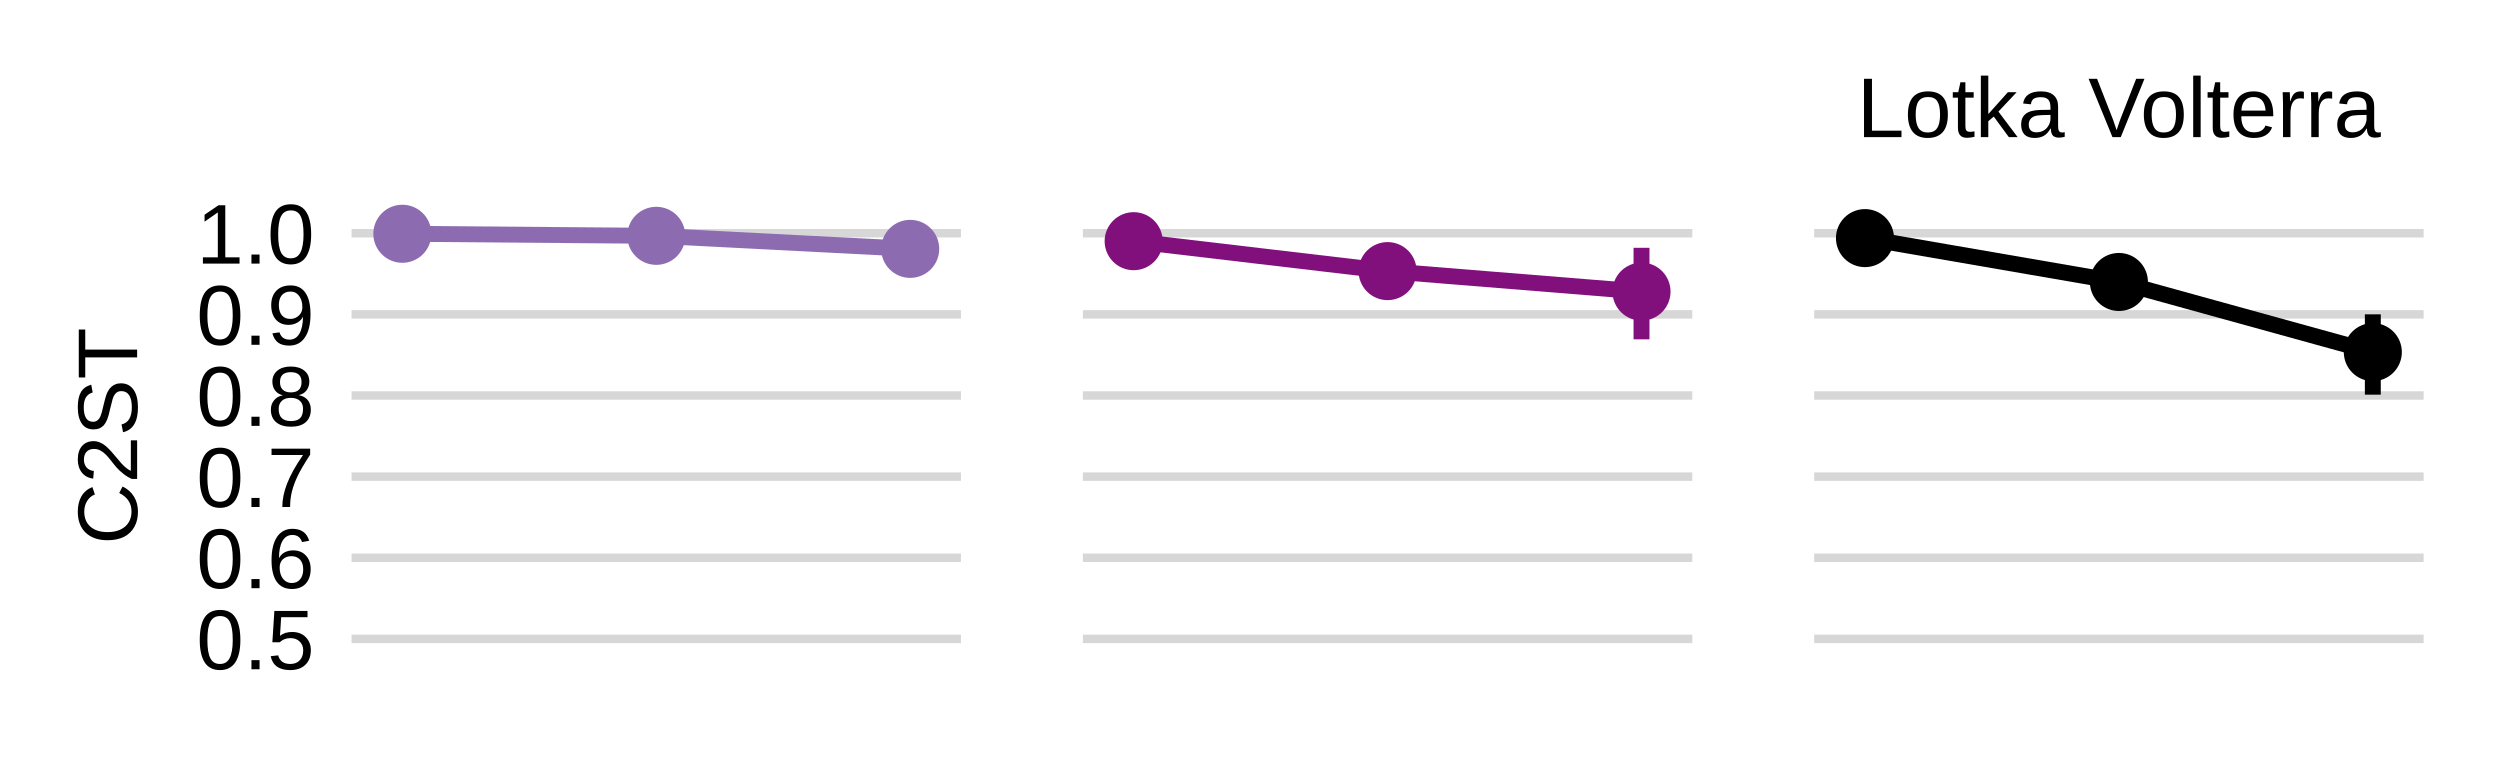
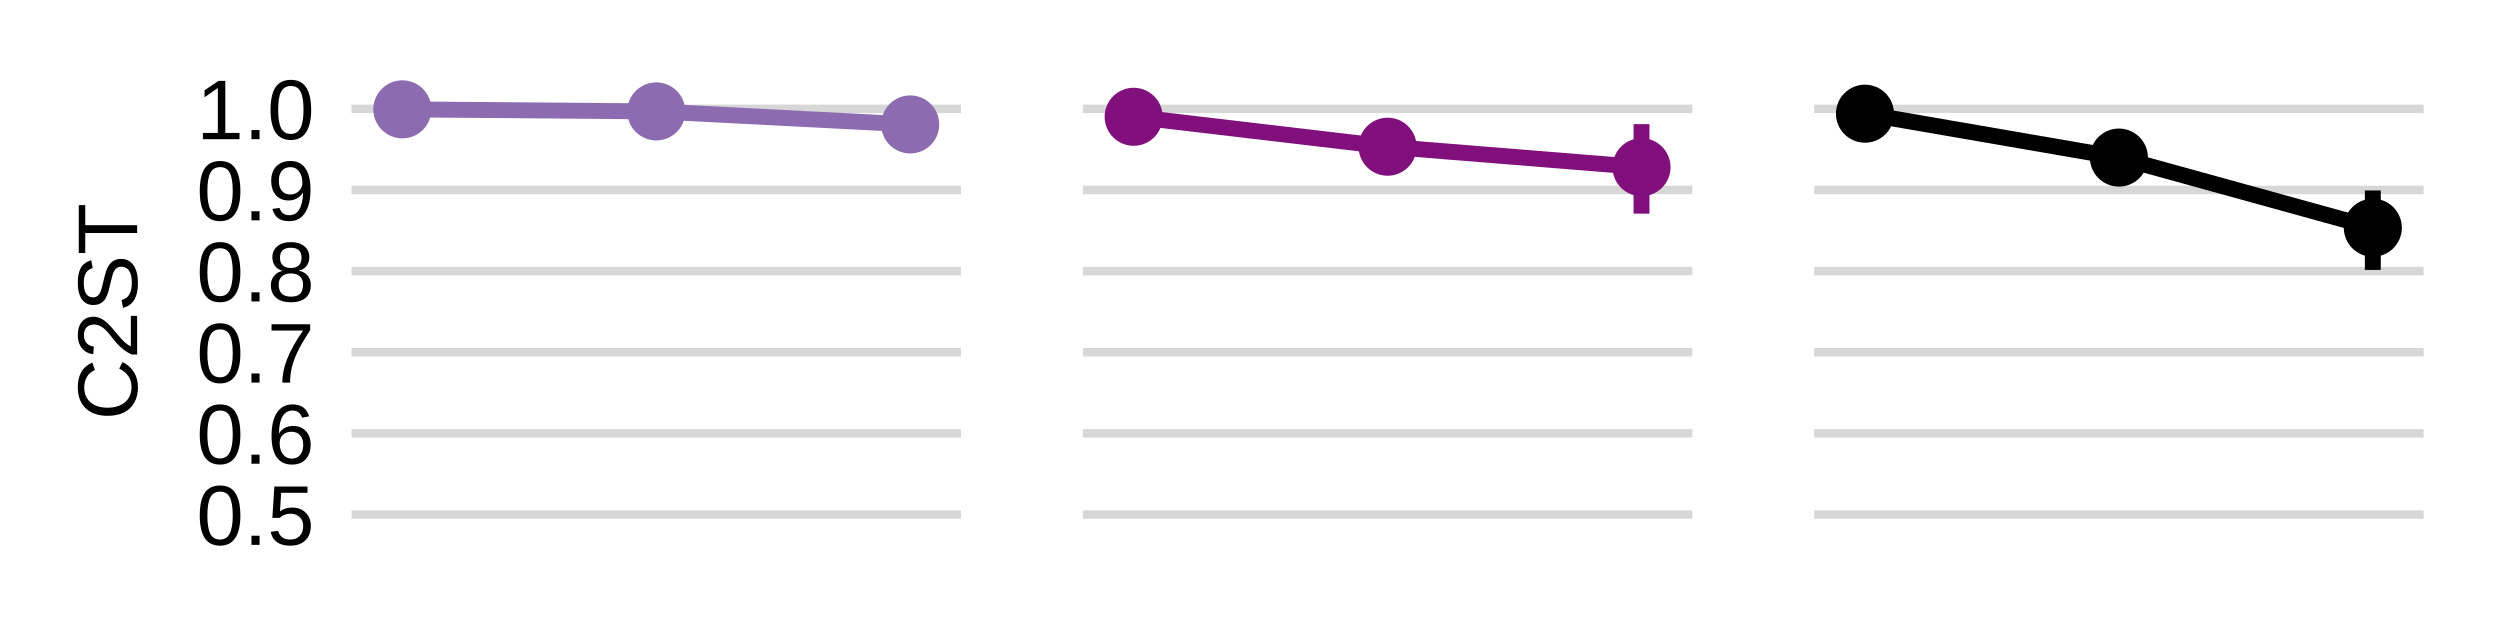
- <svg xmlns="http://www.w3.org/2000/svg" xmlns:xlink="http://www.w3.org/1999/xlink" width="235.636pt" height="71.873pt" viewBox="0 0 235.636 71.873" version="1.1">
+ <svg xmlns="http://www.w3.org/2000/svg" xmlns:xlink="http://www.w3.org/1999/xlink" width="235.636pt" height="60.146pt" viewBox="0 0 235.636 60.146" version="1.1">
  <defs>
    <style type="text/css">*{stroke-linejoin: round; stroke-linecap: butt}</style>
  </defs>
  <g id="figure_1">
    <g id="patch_1">
-       <path d="M 0 71.873  L 235.636 71.873  L 235.636 0  L 0 0  L 0 71.873  z " style="fill: none" />
+       <path d="M 0 60.146  L 235.636 60.146  L 235.636 -0  L 0 -0  L 0 60.146  z " style="fill: none" />
    </g>
    <g id="axes_1">
      <g id="patch_2">
-         <path d="M 33.136 63.278  L 90.577 63.278  L 90.577 18.926  L 33.136 18.926  L 33.136 63.278  z " style="fill: none" />
+         <path d="M 33.136 51.552  L 90.577 51.552  L 90.577 7.2  L 33.136 7.2  L 33.136 51.552  z " style="fill: none" />
      </g>
      <g id="matplotlib.axis_1">
        <g id="xtick_1">
          <g id="line2d_1" />
        </g>
        <g id="xtick_2">
          <g id="line2d_2" />
        </g>
        <g id="xtick_3">
          <g id="line2d_3" />
        </g>
      </g>
      <g id="matplotlib.axis_2">
        <g id="ytick_1">
          <g id="line2d_4">
-             <path d="M 33.136 60.219  L 90.577 60.219  " clip-path="url(#pbfb8b2a825)" style="fill: none; stroke: #b0b0b0; stroke-opacity: 0.5; stroke-width: 0.8; stroke-linecap: square" />
+             <path d="M 33.136 48.493  L 90.577 48.493  " clip-path="url(#p8d420f3cdb)" style="fill: none; stroke: #b0b0b0; stroke-opacity: 0.5; stroke-width: 0.8; stroke-linecap: square" />
          </g>
          <g id="line2d_5" />
          <g id="text_1">
-             <text style="font: 8px 'Arial'; text-anchor: end" x="29.636" y="63.083" transform="rotate(-0, 29.63625, 63.08262)">0.5</text>
+             <text style="font: 8px 'Arial'; text-anchor: end" x="29.636" y="51.356" transform="rotate(-0, 29.63625, 51.35637)">0.5</text>
          </g>
        </g>
        <g id="ytick_2">
          <g id="line2d_6">
-             <path d="M 33.136 52.573  L 90.577 52.573  " clip-path="url(#pbfb8b2a825)" style="fill: none; stroke: #b0b0b0; stroke-opacity: 0.5; stroke-width: 0.8; stroke-linecap: square" />
+             <path d="M 33.136 40.846  L 90.577 40.846  " clip-path="url(#p8d420f3cdb)" style="fill: none; stroke: #b0b0b0; stroke-opacity: 0.5; stroke-width: 0.8; stroke-linecap: square" />
          </g>
          <g id="line2d_7" />
          <g id="text_2">
-             <text style="font: 8px 'Arial'; text-anchor: end" x="29.636" y="55.436" transform="rotate(-0, 29.63625, 55.43572)">0.6</text>
+             <text style="font: 8px 'Arial'; text-anchor: end" x="29.636" y="43.709" transform="rotate(-0, 29.63625, 43.70947)">0.6</text>
          </g>
        </g>
        <g id="ytick_3">
          <g id="line2d_8">
-             <path d="M 33.136 44.926  L 90.577 44.926  " clip-path="url(#pbfb8b2a825)" style="fill: none; stroke: #b0b0b0; stroke-opacity: 0.5; stroke-width: 0.8; stroke-linecap: square" />
+             <path d="M 33.136 33.199  L 90.577 33.199  " clip-path="url(#p8d420f3cdb)" style="fill: none; stroke: #b0b0b0; stroke-opacity: 0.5; stroke-width: 0.8; stroke-linecap: square" />
          </g>
          <g id="line2d_9" />
          <g id="text_3">
-             <text style="font: 8px 'Arial'; text-anchor: end" x="29.636" y="47.789" transform="rotate(-0, 29.63625, 47.78882)">0.7</text>
+             <text style="font: 8px 'Arial'; text-anchor: end" x="29.636" y="36.063" transform="rotate(-0, 29.63625, 36.06257)">0.7</text>
          </g>
        </g>
        <g id="ytick_4">
          <g id="line2d_10">
-             <path d="M 33.136 37.279  L 90.577 37.279  " clip-path="url(#pbfb8b2a825)" style="fill: none; stroke: #b0b0b0; stroke-opacity: 0.5; stroke-width: 0.8; stroke-linecap: square" />
+             <path d="M 33.136 25.553  L 90.577 25.553  " clip-path="url(#p8d420f3cdb)" style="fill: none; stroke: #b0b0b0; stroke-opacity: 0.5; stroke-width: 0.8; stroke-linecap: square" />
          </g>
          <g id="line2d_11" />
          <g id="text_4">
-             <text style="font: 8px 'Arial'; text-anchor: end" x="29.636" y="40.142" transform="rotate(-0, 29.63625, 40.14193)">0.8</text>
+             <text style="font: 8px 'Arial'; text-anchor: end" x="29.636" y="28.416" transform="rotate(-0, 29.63625, 28.41568)">0.8</text>
          </g>
        </g>
        <g id="ytick_5">
          <g id="line2d_12">
-             <path d="M 33.136 29.632  L 90.577 29.632  " clip-path="url(#pbfb8b2a825)" style="fill: none; stroke: #b0b0b0; stroke-opacity: 0.5; stroke-width: 0.8; stroke-linecap: square" />
+             <path d="M 33.136 17.906  L 90.577 17.906  " clip-path="url(#p8d420f3cdb)" style="fill: none; stroke: #b0b0b0; stroke-opacity: 0.5; stroke-width: 0.8; stroke-linecap: square" />
          </g>
          <g id="line2d_13" />
          <g id="text_5">
-             <text style="font: 8px 'Arial'; text-anchor: end" x="29.636" y="32.495" transform="rotate(-0, 29.63625, 32.49503)">0.9</text>
+             <text style="font: 8px 'Arial'; text-anchor: end" x="29.636" y="20.769" transform="rotate(-0, 29.63625, 20.76878)">0.9</text>
          </g>
        </g>
        <g id="ytick_6">
          <g id="line2d_14">
-             <path d="M 33.136 21.985  L 90.577 21.985  " clip-path="url(#pbfb8b2a825)" style="fill: none; stroke: #b0b0b0; stroke-opacity: 0.5; stroke-width: 0.8; stroke-linecap: square" />
+             <path d="M 33.136 10.259  L 90.577 10.259  " clip-path="url(#p8d420f3cdb)" style="fill: none; stroke: #b0b0b0; stroke-opacity: 0.5; stroke-width: 0.8; stroke-linecap: square" />
          </g>
          <g id="line2d_15" />
          <g id="text_6">
-             <text style="font: 8px 'Arial'; text-anchor: end" x="29.636" y="24.848" transform="rotate(-0, 29.63625, 24.84813)">1.0</text>
+             <text style="font: 8px 'Arial'; text-anchor: end" x="29.636" y="13.122" transform="rotate(-0, 29.63625, 13.12188)">1.0</text>
          </g>
        </g>
        <g id="text_7">
-           <text style="font: 8px 'Arial'; text-anchor: middle" x="12.926" y="41.102" transform="rotate(-90, 12.92625, 41.10225)">C2ST</text>
+           <text style="font: 8px 'Arial'; text-anchor: middle" x="12.926" y="29.376" transform="rotate(-90, 12.92625, 29.376)">C2ST</text>
        </g>
      </g>
      <g id="PathCollection_1">
        <defs>
-           <path id="m06df79902f" d="M 0 2.236  C 0.593 2.236 1.162 2 1.581 1.581  C 2 1.162 2.236 0.593 2.236 0  C 2.236 -0.593 2 -1.162 1.581 -1.581  C 1.162 -2 0.593 -2.236 0 -2.236  C -0.593 -2.236 -1.162 -2 -1.581 -1.581  C -2 -1.162 -2.236 -0.593 -2.236 0  C -2.236 0.593 -2 1.162 -1.581 1.581  C -1.162 2 -0.593 2.236 0 2.236  z " style="stroke: #8c6bb1" />
+           <path id="mac4fac6242" d="M 0 2.236  C 0.593 2.236 1.162 2 1.581 1.581  C 2 1.162 2.236 0.593 2.236 0  C 2.236 -0.593 2 -1.162 1.581 -1.581  C 1.162 -2 0.593 -2.236 0 -2.236  C -0.593 -2.236 -1.162 -2 -1.581 -1.581  C -2 -1.162 -2.236 -0.593 -2.236 0  C -2.236 0.593 -2 1.162 -1.581 1.581  C -1.162 2 -0.593 2.236 0 2.236  z " style="stroke: #8c6bb1" />
        </defs>
-         <g clip-path="url(#pbfb8b2a825)">
-           <use xlink:href="#m06df79902f" x="37.923" y="22.034" style="fill: #8c6bb1; stroke: #8c6bb1" />
-           <use xlink:href="#m06df79902f" x="61.857" y="22.228" style="fill: #8c6bb1; stroke: #8c6bb1" />
-           <use xlink:href="#m06df79902f" x="85.791" y="23.457" style="fill: #8c6bb1; stroke: #8c6bb1" />
+         <g clip-path="url(#p8d420f3cdb)">
+           <use xlink:href="#mac4fac6242" x="37.923" y="10.307" style="fill: #8c6bb1; stroke: #8c6bb1" />
+           <use xlink:href="#mac4fac6242" x="61.857" y="10.502" style="fill: #8c6bb1; stroke: #8c6bb1" />
+           <use xlink:href="#mac4fac6242" x="85.791" y="11.73" style="fill: #8c6bb1; stroke: #8c6bb1" />
        </g>
      </g>
      <g id="line2d_16">
-         <path d="M 37.923 22.034  L 61.857 22.228  L 85.791 23.457  " clip-path="url(#pbfb8b2a825)" style="fill: none; stroke: #8c6bb1; stroke-width: 1.5; stroke-linecap: square" />
+         <path d="M 37.923 10.307  L 61.857 10.502  L 85.791 11.73  " clip-path="url(#p8d420f3cdb)" style="fill: none; stroke: #8c6bb1; stroke-width: 1.5; stroke-linecap: square" />
      </g>
      <g id="line2d_17">
-         <path d="M 37.923 22.07  L 37.923 22.01  " clip-path="url(#pbfb8b2a825)" style="fill: none; stroke: #8c6bb1; stroke-width: 1.5; stroke-linecap: square" />
+         <path d="M 37.923 10.343  L 37.923 10.284  " clip-path="url(#p8d420f3cdb)" style="fill: none; stroke: #8c6bb1; stroke-width: 1.5; stroke-linecap: square" />
      </g>
      <g id="line2d_18">
-         <path d="M 61.857 22.356  L 61.857 22.112  " clip-path="url(#pbfb8b2a825)" style="fill: none; stroke: #8c6bb1; stroke-width: 1.5; stroke-linecap: square" />
+         <path d="M 61.857 10.627  L 61.857 10.383  " clip-path="url(#p8d420f3cdb)" style="fill: none; stroke: #8c6bb1; stroke-width: 1.5; stroke-linecap: square" />
      </g>
      <g id="line2d_19">
-         <path d="M 85.791 24.135  L 85.791 22.822  " clip-path="url(#pbfb8b2a825)" style="fill: none; stroke: #8c6bb1; stroke-width: 1.5; stroke-linecap: square" />
+         <path d="M 85.791 12.434  L 85.791 11.093  " clip-path="url(#p8d420f3cdb)" style="fill: none; stroke: #8c6bb1; stroke-width: 1.5; stroke-linecap: square" />
      </g>
    </g>
    <g id="axes_2">
      <g id="patch_3">
-         <path d="M 102.066 63.278  L 159.507 63.278  L 159.507 18.926  L 102.066 18.926  L 102.066 63.278  z " style="fill: none" />
+         <path d="M 102.066 51.552  L 159.507 51.552  L 159.507 7.2  L 102.066 7.2  L 102.066 51.552  z " style="fill: none" />
      </g>
      <g id="matplotlib.axis_3">
        <g id="xtick_4">
          <g id="line2d_20" />
        </g>
        <g id="xtick_5">
          <g id="line2d_21" />
        </g>
        <g id="xtick_6">
          <g id="line2d_22" />
        </g>
      </g>
      <g id="matplotlib.axis_4">
        <g id="ytick_7">
          <g id="line2d_23">
-             <path d="M 102.066 60.219  L 159.507 60.219  " clip-path="url(#p2da3c19ccd)" style="fill: none; stroke: #b0b0b0; stroke-opacity: 0.5; stroke-width: 0.8; stroke-linecap: square" />
+             <path d="M 102.066 48.493  L 159.507 48.493  " clip-path="url(#p5d4350155c)" style="fill: none; stroke: #b0b0b0; stroke-opacity: 0.5; stroke-width: 0.8; stroke-linecap: square" />
          </g>
          <g id="line2d_24" />
        </g>
        <g id="ytick_8">
          <g id="line2d_25">
-             <path d="M 102.066 52.573  L 159.507 52.573  " clip-path="url(#p2da3c19ccd)" style="fill: none; stroke: #b0b0b0; stroke-opacity: 0.5; stroke-width: 0.8; stroke-linecap: square" />
+             <path d="M 102.066 40.846  L 159.507 40.846  " clip-path="url(#p5d4350155c)" style="fill: none; stroke: #b0b0b0; stroke-opacity: 0.5; stroke-width: 0.8; stroke-linecap: square" />
          </g>
          <g id="line2d_26" />
        </g>
        <g id="ytick_9">
          <g id="line2d_27">
-             <path d="M 102.066 44.926  L 159.507 44.926  " clip-path="url(#p2da3c19ccd)" style="fill: none; stroke: #b0b0b0; stroke-opacity: 0.5; stroke-width: 0.8; stroke-linecap: square" />
+             <path d="M 102.066 33.199  L 159.507 33.199  " clip-path="url(#p5d4350155c)" style="fill: none; stroke: #b0b0b0; stroke-opacity: 0.5; stroke-width: 0.8; stroke-linecap: square" />
          </g>
          <g id="line2d_28" />
        </g>
        <g id="ytick_10">
          <g id="line2d_29">
-             <path d="M 102.066 37.279  L 159.507 37.279  " clip-path="url(#p2da3c19ccd)" style="fill: none; stroke: #b0b0b0; stroke-opacity: 0.5; stroke-width: 0.8; stroke-linecap: square" />
+             <path d="M 102.066 25.553  L 159.507 25.553  " clip-path="url(#p5d4350155c)" style="fill: none; stroke: #b0b0b0; stroke-opacity: 0.5; stroke-width: 0.8; stroke-linecap: square" />
          </g>
          <g id="line2d_30" />
        </g>
        <g id="ytick_11">
          <g id="line2d_31">
-             <path d="M 102.066 29.632  L 159.507 29.632  " clip-path="url(#p2da3c19ccd)" style="fill: none; stroke: #b0b0b0; stroke-opacity: 0.5; stroke-width: 0.8; stroke-linecap: square" />
+             <path d="M 102.066 17.906  L 159.507 17.906  " clip-path="url(#p5d4350155c)" style="fill: none; stroke: #b0b0b0; stroke-opacity: 0.5; stroke-width: 0.8; stroke-linecap: square" />
          </g>
          <g id="line2d_32" />
        </g>
        <g id="ytick_12">
          <g id="line2d_33">
-             <path d="M 102.066 21.985  L 159.507 21.985  " clip-path="url(#p2da3c19ccd)" style="fill: none; stroke: #b0b0b0; stroke-opacity: 0.5; stroke-width: 0.8; stroke-linecap: square" />
+             <path d="M 102.066 10.259  L 159.507 10.259  " clip-path="url(#p5d4350155c)" style="fill: none; stroke: #b0b0b0; stroke-opacity: 0.5; stroke-width: 0.8; stroke-linecap: square" />
          </g>
          <g id="line2d_34" />
        </g>
      </g>
      <g id="PathCollection_2">
        <defs>
-           <path id="m83ca956886" d="M 0 2.236  C 0.593 2.236 1.162 2 1.581 1.581  C 2 1.162 2.236 0.593 2.236 0  C 2.236 -0.593 2 -1.162 1.581 -1.581  C 1.162 -2 0.593 -2.236 0 -2.236  C -0.593 -2.236 -1.162 -2 -1.581 -1.581  C -2 -1.162 -2.236 -0.593 -2.236 0  C -2.236 0.593 -2 1.162 -1.581 1.581  C -1.162 2 -0.593 2.236 0 2.236  z " style="stroke: #810f7c" />
+           <path id="mc158d9a7ab" d="M 0 2.236  C 0.593 2.236 1.162 2 1.581 1.581  C 2 1.162 2.236 0.593 2.236 0  C 2.236 -0.593 2 -1.162 1.581 -1.581  C 1.162 -2 0.593 -2.236 0 -2.236  C -0.593 -2.236 -1.162 -2 -1.581 -1.581  C -2 -1.162 -2.236 -0.593 -2.236 0  C -2.236 0.593 -2 1.162 -1.581 1.581  C -1.162 2 -0.593 2.236 0 2.236  z " style="stroke: #810f7c" />
        </defs>
-         <g clip-path="url(#p2da3c19ccd)">
-           <use xlink:href="#m83ca956886" x="106.852" y="22.733" style="fill: #810f7c; stroke: #810f7c" />
-           <use xlink:href="#m83ca956886" x="130.786" y="25.554" style="fill: #810f7c; stroke: #810f7c" />
-           <use xlink:href="#m83ca956886" x="154.72" y="27.487" style="fill: #810f7c; stroke: #810f7c" />
+         <g clip-path="url(#p5d4350155c)">
+           <use xlink:href="#mc158d9a7ab" x="106.852" y="11.007" style="fill: #810f7c; stroke: #810f7c" />
+           <use xlink:href="#mc158d9a7ab" x="130.786" y="13.828" style="fill: #810f7c; stroke: #810f7c" />
+           <use xlink:href="#mc158d9a7ab" x="154.72" y="15.76" style="fill: #810f7c; stroke: #810f7c" />
        </g>
      </g>
      <g id="line2d_35">
-         <path d="M 106.852 22.733  L 130.786 25.554  L 154.72 27.487  " clip-path="url(#p2da3c19ccd)" style="fill: none; stroke: #810f7c; stroke-width: 1.5; stroke-linecap: square" />
+         <path d="M 106.852 11.007  L 130.786 13.828  L 154.72 15.76  " clip-path="url(#p5d4350155c)" style="fill: none; stroke: #810f7c; stroke-width: 1.5; stroke-linecap: square" />
      </g>
      <g id="line2d_36">
-         <path d="M 106.852 23.165  L 106.852 22.34  " clip-path="url(#p2da3c19ccd)" style="fill: none; stroke: #810f7c; stroke-width: 1.5; stroke-linecap: square" />
+         <path d="M 106.852 11.427  L 106.852 10.622  " clip-path="url(#p5d4350155c)" style="fill: none; stroke: #810f7c; stroke-width: 1.5; stroke-linecap: square" />
      </g>
      <g id="line2d_37">
-         <path d="M 130.786 27.24  L 130.786 23.95  " clip-path="url(#p2da3c19ccd)" style="fill: none; stroke: #810f7c; stroke-width: 1.5; stroke-linecap: square" />
+         <path d="M 130.786 15.55  L 130.786 12.249  " clip-path="url(#p5d4350155c)" style="fill: none; stroke: #810f7c; stroke-width: 1.5; stroke-linecap: square" />
      </g>
      <g id="line2d_38">
-         <path d="M 154.72 31.234  L 154.72 24.107  " clip-path="url(#p2da3c19ccd)" style="fill: none; stroke: #810f7c; stroke-width: 1.5; stroke-linecap: square" />
+         <path d="M 154.72 19.388  L 154.72 12.45  " clip-path="url(#p5d4350155c)" style="fill: none; stroke: #810f7c; stroke-width: 1.5; stroke-linecap: square" />
      </g>
    </g>
    <g id="axes_3">
      <g id="patch_4">
-         <path d="M 170.995 63.278  L 228.436 63.278  L 228.436 18.926  L 170.995 18.926  L 170.995 63.278  z " style="fill: none" />
+         <path d="M 170.995 51.552  L 228.436 51.552  L 228.436 7.2  L 170.995 7.2  L 170.995 51.552  z " style="fill: none" />
      </g>
      <g id="matplotlib.axis_5">
        <g id="xtick_7">
          <g id="line2d_39" />
        </g>
        <g id="xtick_8">
          <g id="line2d_40" />
        </g>
        <g id="xtick_9">
          <g id="line2d_41" />
        </g>
      </g>
      <g id="matplotlib.axis_6">
        <g id="ytick_13">
          <g id="line2d_42">
-             <path d="M 170.995 60.219  L 228.436 60.219  " clip-path="url(#pb27b7164bf)" style="fill: none; stroke: #b0b0b0; stroke-opacity: 0.5; stroke-width: 0.8; stroke-linecap: square" />
+             <path d="M 170.995 48.493  L 228.436 48.493  " clip-path="url(#pdde3708ac6)" style="fill: none; stroke: #b0b0b0; stroke-opacity: 0.5; stroke-width: 0.8; stroke-linecap: square" />
          </g>
          <g id="line2d_43" />
        </g>
        <g id="ytick_14">
          <g id="line2d_44">
-             <path d="M 170.995 52.573  L 228.436 52.573  " clip-path="url(#pb27b7164bf)" style="fill: none; stroke: #b0b0b0; stroke-opacity: 0.5; stroke-width: 0.8; stroke-linecap: square" />
+             <path d="M 170.995 40.846  L 228.436 40.846  " clip-path="url(#pdde3708ac6)" style="fill: none; stroke: #b0b0b0; stroke-opacity: 0.5; stroke-width: 0.8; stroke-linecap: square" />
          </g>
          <g id="line2d_45" />
        </g>
        <g id="ytick_15">
          <g id="line2d_46">
-             <path d="M 170.995 44.926  L 228.436 44.926  " clip-path="url(#pb27b7164bf)" style="fill: none; stroke: #b0b0b0; stroke-opacity: 0.5; stroke-width: 0.8; stroke-linecap: square" />
+             <path d="M 170.995 33.199  L 228.436 33.199  " clip-path="url(#pdde3708ac6)" style="fill: none; stroke: #b0b0b0; stroke-opacity: 0.5; stroke-width: 0.8; stroke-linecap: square" />
          </g>
          <g id="line2d_47" />
        </g>
        <g id="ytick_16">
          <g id="line2d_48">
-             <path d="M 170.995 37.279  L 228.436 37.279  " clip-path="url(#pb27b7164bf)" style="fill: none; stroke: #b0b0b0; stroke-opacity: 0.5; stroke-width: 0.8; stroke-linecap: square" />
+             <path d="M 170.995 25.553  L 228.436 25.553  " clip-path="url(#pdde3708ac6)" style="fill: none; stroke: #b0b0b0; stroke-opacity: 0.5; stroke-width: 0.8; stroke-linecap: square" />
          </g>
          <g id="line2d_49" />
        </g>
        <g id="ytick_17">
          <g id="line2d_50">
-             <path d="M 170.995 29.632  L 228.436 29.632  " clip-path="url(#pb27b7164bf)" style="fill: none; stroke: #b0b0b0; stroke-opacity: 0.5; stroke-width: 0.8; stroke-linecap: square" />
+             <path d="M 170.995 17.906  L 228.436 17.906  " clip-path="url(#pdde3708ac6)" style="fill: none; stroke: #b0b0b0; stroke-opacity: 0.5; stroke-width: 0.8; stroke-linecap: square" />
          </g>
          <g id="line2d_51" />
        </g>
        <g id="ytick_18">
          <g id="line2d_52">
-             <path d="M 170.995 21.985  L 228.436 21.985  " clip-path="url(#pb27b7164bf)" style="fill: none; stroke: #b0b0b0; stroke-opacity: 0.5; stroke-width: 0.8; stroke-linecap: square" />
+             <path d="M 170.995 10.259  L 228.436 10.259  " clip-path="url(#pdde3708ac6)" style="fill: none; stroke: #b0b0b0; stroke-opacity: 0.5; stroke-width: 0.8; stroke-linecap: square" />
          </g>
          <g id="line2d_53" />
        </g>
      </g>
      <g id="PathCollection_3">
        <defs>
-           <path id="mcffda462af" d="M 0 2.236  C 0.593 2.236 1.162 2 1.581 1.581  C 2 1.162 2.236 0.593 2.236 0  C 2.236 -0.593 2 -1.162 1.581 -1.581  C 1.162 -2 0.593 -2.236 0 -2.236  C -0.593 -2.236 -1.162 -2 -1.581 -1.581  C -2 -1.162 -2.236 -0.593 -2.236 0  C -2.236 0.593 -2 1.162 -1.581 1.581  C -1.162 2 -0.593 2.236 0 2.236  z " style="stroke: #000000" />
+           <path id="m004696de44" d="M 0 2.236  C 0.593 2.236 1.162 2 1.581 1.581  C 2 1.162 2.236 0.593 2.236 0  C 2.236 -0.593 2 -1.162 1.581 -1.581  C 1.162 -2 0.593 -2.236 0 -2.236  C -0.593 -2.236 -1.162 -2 -1.581 -1.581  C -2 -1.162 -2.236 -0.593 -2.236 0  C -2.236 0.593 -2 1.162 -1.581 1.581  C -1.162 2 -0.593 2.236 0 2.236  z " style="stroke: #000000" />
        </defs>
-         <g clip-path="url(#pb27b7164bf)">
-           <use xlink:href="#mcffda462af" x="175.782" y="22.443" style="stroke: #000000" />
-           <use xlink:href="#mcffda462af" x="199.716" y="26.578" style="stroke: #000000" />
-           <use xlink:href="#mcffda462af" x="223.649" y="33.189" style="stroke: #000000" />
+         <g clip-path="url(#pdde3708ac6)">
+           <use xlink:href="#m004696de44" x="175.782" y="10.716" style="stroke: #000000" />
+           <use xlink:href="#m004696de44" x="199.716" y="14.852" style="stroke: #000000" />
+           <use xlink:href="#m004696de44" x="223.649" y="21.463" style="stroke: #000000" />
        </g>
      </g>
      <g id="line2d_54">
-         <path d="M 175.782 22.443  L 199.716 26.578  L 223.649 33.189  " clip-path="url(#pb27b7164bf)" style="fill: none; stroke: #000000; stroke-width: 1.5; stroke-linecap: square" />
+         <path d="M 175.782 10.716  L 199.716 14.852  L 223.649 21.463  " clip-path="url(#pdde3708ac6)" style="fill: none; stroke: #000000; stroke-width: 1.5; stroke-linecap: square" />
      </g>
      <g id="line2d_55">
-         <path d="M 175.782 22.735  L 175.782 22.217  " clip-path="url(#pb27b7164bf)" style="fill: none; stroke: #000000; stroke-width: 1.5; stroke-linecap: square" />
+         <path d="M 175.782 11.005  L 175.782 10.495  " clip-path="url(#pdde3708ac6)" style="fill: none; stroke: #000000; stroke-width: 1.5; stroke-linecap: square" />
      </g>
      <g id="line2d_56">
-         <path d="M 199.716 28.43  L 199.716 24.814  " clip-path="url(#pb27b7164bf)" style="fill: none; stroke: #000000; stroke-width: 1.5; stroke-linecap: square" />
+         <path d="M 199.716 16.695  L 199.716 13.099  " clip-path="url(#pdde3708ac6)" style="fill: none; stroke: #000000; stroke-width: 1.5; stroke-linecap: square" />
      </g>
      <g id="line2d_57">
-         <path d="M 223.649 36.448  L 223.649 30.376  " clip-path="url(#pb27b7164bf)" style="fill: none; stroke: #000000; stroke-width: 1.5; stroke-linecap: square" />
-       </g>
-       <g id="text_8">
-         <text style="font: 8px 'Arial'; text-anchor: middle" x="199.716" y="12.926" transform="rotate(-0, 199.7157, 12.92625)">Lotka Volterra</text>
+         <path d="M 223.649 24.692  L 223.649 18.7  " clip-path="url(#pdde3708ac6)" style="fill: none; stroke: #000000; stroke-width: 1.5; stroke-linecap: square" />
      </g>
    </g>
  </g>
  <defs>
-     <clipPath id="pbfb8b2a825">
-       <rect x="33.136" y="18.926" width="57.441" height="44.352" />
+     <clipPath id="p8d420f3cdb">
+       <rect x="33.136" y="7.2" width="57.441" height="44.352" />
    </clipPath>
-     <clipPath id="p2da3c19ccd">
-       <rect x="102.066" y="18.926" width="57.441" height="44.352" />
+     <clipPath id="p5d4350155c">
+       <rect x="102.066" y="7.2" width="57.441" height="44.352" />
    </clipPath>
-     <clipPath id="pb27b7164bf">
-       <rect x="170.995" y="18.926" width="57.441" height="44.352" />
+     <clipPath id="pdde3708ac6">
+       <rect x="170.995" y="7.2" width="57.441" height="44.352" />
    </clipPath>
  </defs>
</svg>
